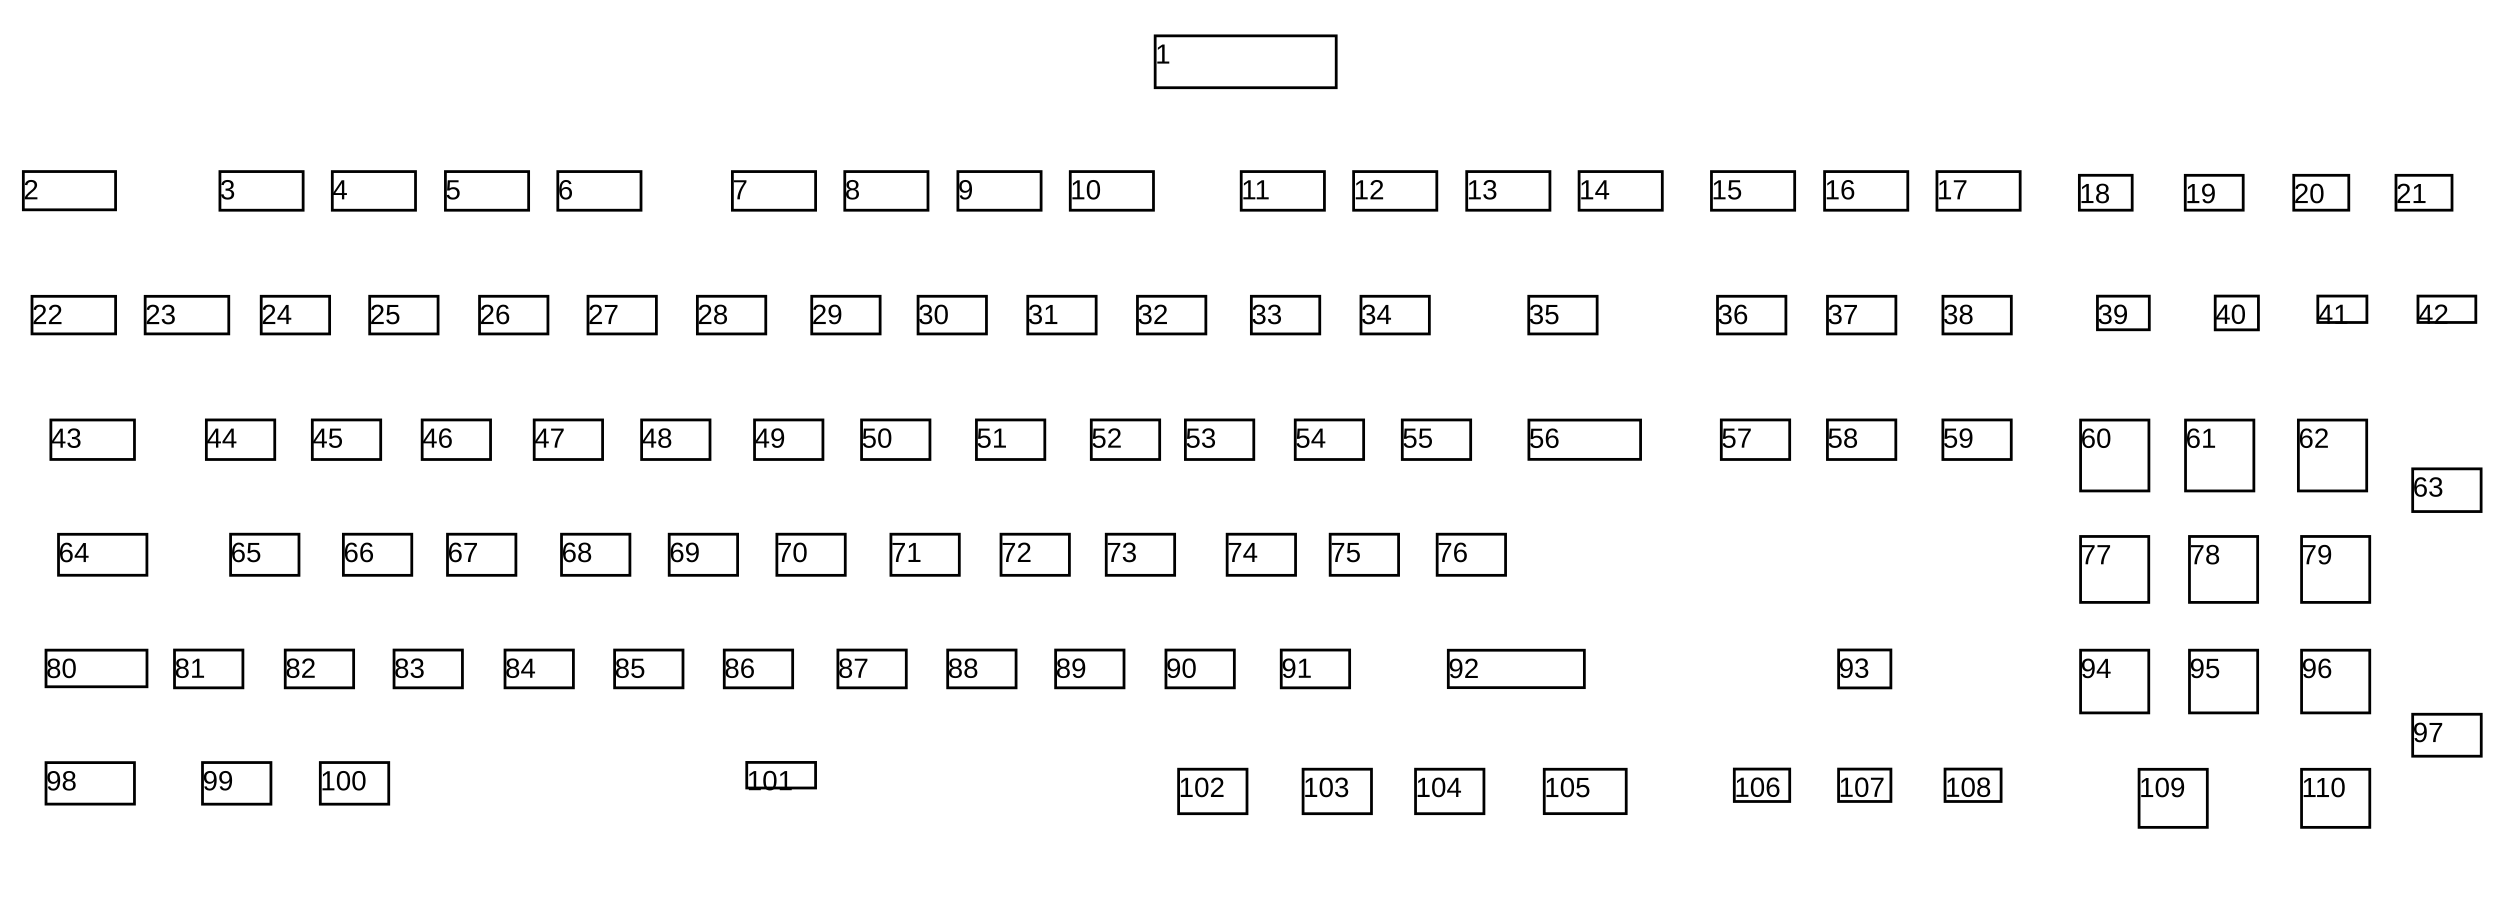
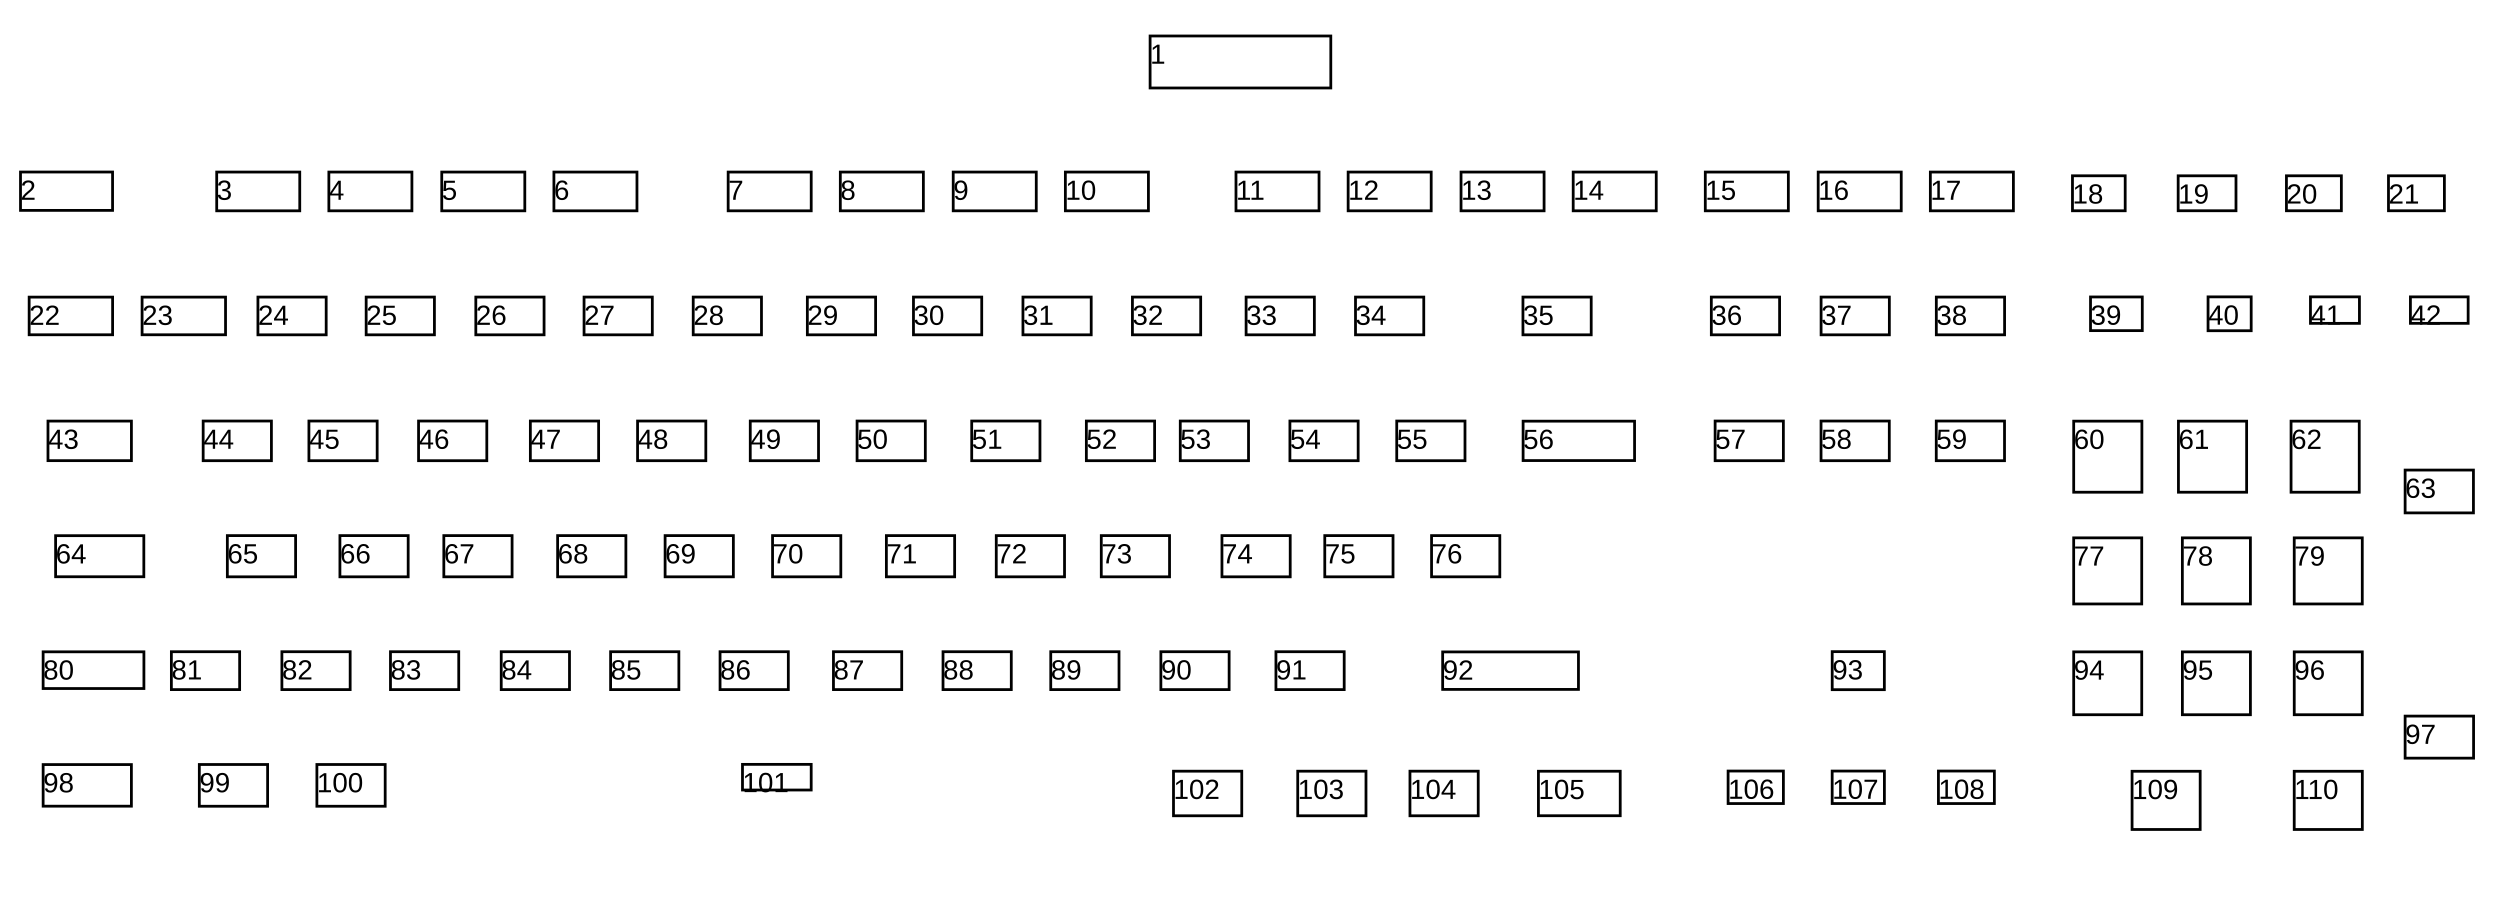
<svg xmlns="http://www.w3.org/2000/svg" version="1.1" viewBox="0 0 900 330">
-   <rect x="415.86" y="12.904" width="65.179" height="18.673" style="fill:none;stroke:black;stroke-width:1" />
-   <text x="415.86" y="22.904" fill="black" style="font-size:10px;font-family:Arial">1</text>
-   <rect x="8.401" y="61.755" width="33.207" height="13.778" style="fill:none;stroke:black;stroke-width:1" />
-   <text x="8.401" y="71.755" fill="black" style="font-size:10px;font-family:Arial">2</text>
-   <rect x="79.174" y="61.768" width="29.957" height="13.918" style="fill:none;stroke:black;stroke-width:1" />
-   <text x="79.174" y="71.768" fill="black" style="font-size:10px;font-family:Arial">3</text>
-   <rect x="119.631" y="61.768" width="29.957" height="13.918" style="fill:none;stroke:black;stroke-width:1" />
-   <text x="119.631" y="71.768" fill="black" style="font-size:10px;font-family:Arial">4</text>
-   <rect x="160.352" y="61.768" width="29.957" height="13.918" style="fill:none;stroke:black;stroke-width:1" />
-   <text x="160.352" y="71.768" fill="black" style="font-size:10px;font-family:Arial">5</text>
-   <rect x="200.809" y="61.768" width="29.957" height="13.918" style="fill:none;stroke:black;stroke-width:1" />
-   <text x="200.809" y="71.768" fill="black" style="font-size:10px;font-family:Arial">6</text>
-   <rect x="263.662" y="61.768" width="29.957" height="13.918" style="fill:none;stroke:black;stroke-width:1" />
-   <text x="263.662" y="71.768" fill="black" style="font-size:10px;font-family:Arial">7</text>
-   <rect x="304.119" y="61.768" width="29.957" height="13.918" style="fill:none;stroke:black;stroke-width:1" />
-   <text x="304.119" y="71.768" fill="black" style="font-size:10px;font-family:Arial">8</text>
-   <rect x="344.841" y="61.768" width="29.957" height="13.918" style="fill:none;stroke:black;stroke-width:1" />
-   <text x="344.841" y="71.768" fill="black" style="font-size:10px;font-family:Arial">9</text>
-   <rect x="385.298" y="61.768" width="29.957" height="13.918" style="fill:none;stroke:black;stroke-width:1" />
-   <text x="385.298" y="71.768" fill="black" style="font-size:10px;font-family:Arial">10</text>
-   <rect x="446.84" y="61.768" width="29.957" height="13.918" style="fill:none;stroke:black;stroke-width:1" />
-   <text x="446.84" y="71.768" fill="black" style="font-size:10px;font-family:Arial">11</text>
-   <rect x="487.297" y="61.768" width="29.957" height="13.918" style="fill:none;stroke:black;stroke-width:1" />
-   <text x="487.297" y="71.768" fill="black" style="font-size:10px;font-family:Arial">12</text>
-   <rect x="528.019" y="61.768" width="29.957" height="13.918" style="fill:none;stroke:black;stroke-width:1" />
-   <text x="528.019" y="71.768" fill="black" style="font-size:10px;font-family:Arial">13</text>
-   <rect x="568.476" y="61.768" width="29.957" height="13.918" style="fill:none;stroke:black;stroke-width:1" />
-   <text x="568.476" y="71.768" fill="black" style="font-size:10px;font-family:Arial">14</text>
-   <rect x="616.126" y="61.768" width="29.957" height="13.918" style="fill:none;stroke:black;stroke-width:1" />
-   <text x="616.126" y="71.768" fill="black" style="font-size:10px;font-family:Arial">15</text>
-   <rect x="656.848" y="61.768" width="29.957" height="13.918" style="fill:none;stroke:black;stroke-width:1" />
-   <text x="656.848" y="71.768" fill="black" style="font-size:10px;font-family:Arial">16</text>
-   <rect x="697.305" y="61.768" width="29.957" height="13.918" style="fill:none;stroke:black;stroke-width:1" />
-   <text x="697.305" y="71.768" fill="black" style="font-size:10px;font-family:Arial">17</text>
-   <rect x="748.571" y="63.105" width="19.016" height="12.565" style="fill:none;stroke:black;stroke-width:1" />
-   <text x="748.571" y="73.105" fill="black" style="font-size:10px;font-family:Arial">18</text>
-   <rect x="786.697" y="63.114" width="20.856" height="12.549" style="fill:none;stroke:black;stroke-width:1" />
-   <text x="786.697" y="73.114" fill="black" style="font-size:10px;font-family:Arial">19</text>
-   <rect x="825.749" y="63.109" width="19.814" height="12.558" style="fill:none;stroke:black;stroke-width:1" />
-   <text x="825.749" y="73.109" fill="black" style="font-size:10px;font-family:Arial">20</text>
-   <rect x="862.557" y="63.111" width="20.169" height="12.555" style="fill:none;stroke:black;stroke-width:1" />
-   <text x="862.557" y="73.111" fill="black" style="font-size:10px;font-family:Arial">21</text>
-   <rect x="11.522" y="106.677" width="30.1" height="13.522" style="fill:none;stroke:black;stroke-width:1" />
-   <text x="11.522" y="116.677" fill="black" style="font-size:10px;font-family:Arial">22</text>
-   <rect x="52.259" y="106.677" width="30.1" height="13.522" style="fill:none;stroke:black;stroke-width:1" />
-   <text x="52.259" y="116.677" fill="black" style="font-size:10px;font-family:Arial">23</text>
-   <rect x="94.042" y="106.659" width="24.621" height="13.557" style="fill:none;stroke:black;stroke-width:1" />
-   <text x="94.042" y="116.659" fill="black" style="font-size:10px;font-family:Arial">24</text>
-   <rect x="133.086" y="106.659" width="24.621" height="13.557" style="fill:none;stroke:black;stroke-width:1" />
-   <text x="133.086" y="116.659" fill="black" style="font-size:10px;font-family:Arial">25</text>
-   <rect x="172.637" y="106.659" width="24.621" height="13.557" style="fill:none;stroke:black;stroke-width:1" />
-   <text x="172.637" y="116.659" fill="black" style="font-size:10px;font-family:Arial">26</text>
-   <rect x="211.68" y="106.659" width="24.621" height="13.557" style="fill:none;stroke:black;stroke-width:1" />
-   <text x="211.68" y="116.659" fill="black" style="font-size:10px;font-family:Arial">27</text>
-   <rect x="251.056" y="106.659" width="24.621" height="13.557" style="fill:none;stroke:black;stroke-width:1" />
-   <text x="251.056" y="116.659" fill="black" style="font-size:10px;font-family:Arial">28</text>
-   <rect x="292.225" y="106.659" width="24.621" height="13.557" style="fill:none;stroke:black;stroke-width:1" />
-   <text x="292.225" y="116.659" fill="black" style="font-size:10px;font-family:Arial">29</text>
-   <rect x="330.505" y="106.659" width="24.621" height="13.557" style="fill:none;stroke:black;stroke-width:1" />
-   <text x="330.505" y="116.659" fill="black" style="font-size:10px;font-family:Arial">30</text>
-   <rect x="369.995" y="106.659" width="24.621" height="13.557" style="fill:none;stroke:black;stroke-width:1" />
-   <text x="369.995" y="116.659" fill="black" style="font-size:10px;font-family:Arial">31</text>
-   <rect x="409.486" y="106.659" width="24.621" height="13.557" style="fill:none;stroke:black;stroke-width:1" />
-   <text x="409.486" y="116.659" fill="black" style="font-size:10px;font-family:Arial">32</text>
-   <rect x="450.491" y="106.659" width="24.621" height="13.557" style="fill:none;stroke:black;stroke-width:1" />
-   <text x="450.491" y="116.659" fill="black" style="font-size:10px;font-family:Arial">33</text>
-   <rect x="489.953" y="106.659" width="24.621" height="13.557" style="fill:none;stroke:black;stroke-width:1" />
-   <text x="489.953" y="116.659" fill="black" style="font-size:10px;font-family:Arial">34</text>
-   <rect x="550.352" y="106.659" width="24.621" height="13.557" style="fill:none;stroke:black;stroke-width:1" />
-   <text x="550.352" y="116.659" fill="black" style="font-size:10px;font-family:Arial">35</text>
-   <rect x="618.302" y="106.659" width="24.621" height="13.557" style="fill:none;stroke:black;stroke-width:1" />
-   <text x="618.302" y="116.659" fill="black" style="font-size:10px;font-family:Arial">36</text>
-   <rect x="657.895" y="106.659" width="24.621" height="13.557" style="fill:none;stroke:black;stroke-width:1" />
-   <text x="657.895" y="116.659" fill="black" style="font-size:10px;font-family:Arial">37</text>
-   <rect x="699.46" y="106.659" width="24.621" height="13.557" style="fill:none;stroke:black;stroke-width:1" />
-   <text x="699.46" y="116.659" fill="black" style="font-size:10px;font-family:Arial">38</text>
-   <rect x="755.08" y="106.622" width="18.672" height="12.09" style="fill:none;stroke:black;stroke-width:1" />
-   <text x="755.08" y="116.622" fill="black" style="font-size:10px;font-family:Arial">39</text>
-   <rect x="797.477" y="106.588" width="15.558" height="12.159" style="fill:none;stroke:black;stroke-width:1" />
-   <text x="797.477" y="116.588" fill="black" style="font-size:10px;font-family:Arial">40</text>
-   <rect x="834.416" y="106.584" width="17.664" height="9.515" style="fill:none;stroke:black;stroke-width:1" />
-   <text x="834.416" y="116.584" fill="black" style="font-size:10px;font-family:Arial">41</text>
-   <rect x="870.471" y="106.591" width="20.823" height="9.501" style="fill:none;stroke:black;stroke-width:1" />
-   <text x="870.471" y="116.591" fill="black" style="font-size:10px;font-family:Arial">42</text>
-   <rect x="18.313" y="151.193" width="30.097" height="14.208" style="fill:none;stroke:black;stroke-width:1" />
-   <text x="18.313" y="161.193" fill="black" style="font-size:10px;font-family:Arial">43</text>
-   <rect x="74.29" y="151.175" width="24.619" height="14.245" style="fill:none;stroke:black;stroke-width:1" />
-   <text x="74.29" y="161.175" fill="black" style="font-size:10px;font-family:Arial">44</text>
-   <rect x="112.435" y="151.175" width="24.619" height="14.245" style="fill:none;stroke:black;stroke-width:1" />
-   <text x="112.435" y="161.175" fill="black" style="font-size:10px;font-family:Arial">45</text>
-   <rect x="151.982" y="151.175" width="24.619" height="14.245" style="fill:none;stroke:black;stroke-width:1" />
-   <text x="151.982" y="161.175" fill="black" style="font-size:10px;font-family:Arial">46</text>
-   <rect x="192.313" y="151.175" width="24.619" height="14.245" style="fill:none;stroke:black;stroke-width:1" />
-   <text x="192.313" y="161.175" fill="black" style="font-size:10px;font-family:Arial">47</text>
-   <rect x="230.983" y="151.175" width="24.619" height="14.245" style="fill:none;stroke:black;stroke-width:1" />
-   <text x="230.983" y="161.175" fill="black" style="font-size:10px;font-family:Arial">48</text>
-   <rect x="271.636" y="151.175" width="24.619" height="14.245" style="fill:none;stroke:black;stroke-width:1" />
-   <text x="271.636" y="161.175" fill="black" style="font-size:10px;font-family:Arial">49</text>
-   <rect x="310.162" y="151.175" width="24.619" height="14.245" style="fill:none;stroke:black;stroke-width:1" />
-   <text x="310.162" y="161.175" fill="black" style="font-size:10px;font-family:Arial">50</text>
-   <rect x="351.514" y="151.175" width="24.619" height="14.245" style="fill:none;stroke:black;stroke-width:1" />
-   <text x="351.514" y="161.175" fill="black" style="font-size:10px;font-family:Arial">51</text>
-   <rect x="392.867" y="151.175" width="24.619" height="14.245" style="fill:none;stroke:black;stroke-width:1" />
-   <text x="392.867" y="161.175" fill="black" style="font-size:10px;font-family:Arial">52</text>
-   <rect x="426.744" y="151.175" width="24.619" height="14.245" style="fill:none;stroke:black;stroke-width:1" />
-   <text x="426.744" y="161.175" fill="black" style="font-size:10px;font-family:Arial">53</text>
-   <rect x="466.292" y="151.175" width="24.619" height="14.245" style="fill:none;stroke:black;stroke-width:1" />
-   <text x="466.292" y="161.175" fill="black" style="font-size:10px;font-family:Arial">54</text>
-   <rect x="504.826" y="151.175" width="24.619" height="14.245" style="fill:none;stroke:black;stroke-width:1" />
-   <text x="504.826" y="161.175" fill="black" style="font-size:10px;font-family:Arial">55</text>
-   <rect x="550.408" y="151.223" width="40.203" height="14.149" style="fill:none;stroke:black;stroke-width:1" />
-   <text x="550.408" y="161.223" fill="black" style="font-size:10px;font-family:Arial">56</text>
-   <rect x="619.67" y="151.175" width="24.619" height="14.245" style="fill:none;stroke:black;stroke-width:1" />
-   <text x="619.67" y="161.175" fill="black" style="font-size:10px;font-family:Arial">57</text>
-   <rect x="657.875" y="151.175" width="24.619" height="14.245" style="fill:none;stroke:black;stroke-width:1" />
-   <text x="657.875" y="161.175" fill="black" style="font-size:10px;font-family:Arial">58</text>
-   <rect x="699.437" y="151.175" width="24.619" height="14.245" style="fill:none;stroke:black;stroke-width:1" />
-   <text x="699.437" y="161.175" fill="black" style="font-size:10px;font-family:Arial">59</text>
-   <rect x="749.013" y="151.217" width="24.597" height="25.522" style="fill:none;stroke:black;stroke-width:1" />
-   <text x="749.013" y="161.217" fill="black" style="font-size:10px;font-family:Arial">60</text>
-   <rect x="786.794" y="151.217" width="24.597" height="25.522" style="fill:none;stroke:black;stroke-width:1" />
-   <text x="786.794" y="161.217" fill="black" style="font-size:10px;font-family:Arial">61</text>
-   <rect x="827.417" y="151.217" width="24.597" height="25.522" style="fill:none;stroke:black;stroke-width:1" />
-   <text x="827.417" y="161.217" fill="black" style="font-size:10px;font-family:Arial">62</text>
-   <rect x="868.563" y="168.782" width="24.64" height="15.38" style="fill:none;stroke:black;stroke-width:1" />
-   <text x="868.563" y="178.782" fill="black" style="font-size:10px;font-family:Arial">63</text>
-   <rect x="21.065" y="192.344" width="31.822" height="14.753" style="fill:none;stroke:black;stroke-width:1" />
-   <text x="21.065" y="202.344" fill="black" style="font-size:10px;font-family:Arial">64</text>
-   <rect x="83.011" y="192.319" width="24.622" height="14.802" style="fill:none;stroke:black;stroke-width:1" />
-   <text x="83.011" y="202.319" fill="black" style="font-size:10px;font-family:Arial">65</text>
-   <rect x="123.618" y="192.319" width="24.622" height="14.802" style="fill:none;stroke:black;stroke-width:1" />
-   <text x="123.618" y="202.319" fill="black" style="font-size:10px;font-family:Arial">66</text>
-   <rect x="161.1" y="192.319" width="24.622" height="14.802" style="fill:none;stroke:black;stroke-width:1" />
-   <text x="161.1" y="202.319" fill="black" style="font-size:10px;font-family:Arial">67</text>
-   <rect x="202.146" y="192.319" width="24.622" height="14.802" style="fill:none;stroke:black;stroke-width:1" />
-   <text x="202.146" y="202.319" fill="black" style="font-size:10px;font-family:Arial">68</text>
-   <rect x="240.917" y="192.319" width="24.622" height="14.802" style="fill:none;stroke:black;stroke-width:1" />
-   <text x="240.917" y="202.319" fill="black" style="font-size:10px;font-family:Arial">69</text>
-   <rect x="279.675" y="192.319" width="24.622" height="14.802" style="fill:none;stroke:black;stroke-width:1" />
-   <text x="279.675" y="202.319" fill="black" style="font-size:10px;font-family:Arial">70</text>
-   <rect x="320.734" y="192.319" width="24.622" height="14.802" style="fill:none;stroke:black;stroke-width:1" />
-   <text x="320.734" y="202.319" fill="black" style="font-size:10px;font-family:Arial">71</text>
-   <rect x="360.369" y="192.319" width="24.622" height="14.802" style="fill:none;stroke:black;stroke-width:1" />
-   <text x="360.369" y="202.319" fill="black" style="font-size:10px;font-family:Arial">72</text>
-   <rect x="398.251" y="192.319" width="24.622" height="14.802" style="fill:none;stroke:black;stroke-width:1" />
-   <text x="398.251" y="202.319" fill="black" style="font-size:10px;font-family:Arial">73</text>
-   <rect x="441.779" y="192.319" width="24.622" height="14.802" style="fill:none;stroke:black;stroke-width:1" />
-   <text x="441.779" y="202.319" fill="black" style="font-size:10px;font-family:Arial">74</text>
-   <rect x="478.867" y="192.319" width="24.622" height="14.802" style="fill:none;stroke:black;stroke-width:1" />
-   <text x="478.867" y="202.319" fill="black" style="font-size:10px;font-family:Arial">75</text>
-   <rect x="517.384" y="192.319" width="24.622" height="14.802" style="fill:none;stroke:black;stroke-width:1" />
-   <text x="517.384" y="202.319" fill="black" style="font-size:10px;font-family:Arial">76</text>
-   <rect x="749.008" y="193.126" width="24.544" height="23.737" style="fill:none;stroke:black;stroke-width:1" />
-   <text x="749.008" y="203.126" fill="black" style="font-size:10px;font-family:Arial">77</text>
-   <rect x="788.209" y="193.126" width="24.544" height="23.737" style="fill:none;stroke:black;stroke-width:1" />
-   <text x="788.209" y="203.126" fill="black" style="font-size:10px;font-family:Arial">78</text>
-   <rect x="828.562" y="193.126" width="24.544" height="23.737" style="fill:none;stroke:black;stroke-width:1" />
-   <text x="828.562" y="203.126" fill="black" style="font-size:10px;font-family:Arial">79</text>
-   <rect x="16.564" y="234.053" width="36.351" height="13.182" style="fill:none;stroke:black;stroke-width:1" />
-   <text x="16.564" y="244.053" fill="black" style="font-size:10px;font-family:Arial">80</text>
-   <rect x="62.824" y="234.016" width="24.622" height="13.602" style="fill:none;stroke:black;stroke-width:1" />
-   <text x="62.824" y="244.016" fill="black" style="font-size:10px;font-family:Arial">81</text>
-   <rect x="102.689" y="234.016" width="24.622" height="13.602" style="fill:none;stroke:black;stroke-width:1" />
-   <text x="102.689" y="244.016" fill="black" style="font-size:10px;font-family:Arial">82</text>
-   <rect x="141.856" y="234.016" width="24.622" height="13.602" style="fill:none;stroke:black;stroke-width:1" />
-   <text x="141.856" y="244.016" fill="black" style="font-size:10px;font-family:Arial">83</text>
-   <rect x="181.805" y="234.016" width="24.622" height="13.602" style="fill:none;stroke:black;stroke-width:1" />
-   <text x="181.805" y="244.016" fill="black" style="font-size:10px;font-family:Arial">84</text>
-   <rect x="221.256" y="234.016" width="24.622" height="13.602" style="fill:none;stroke:black;stroke-width:1" />
-   <text x="221.256" y="244.016" fill="black" style="font-size:10px;font-family:Arial">85</text>
-   <rect x="260.738" y="234.016" width="24.622" height="13.602" style="fill:none;stroke:black;stroke-width:1" />
-   <text x="260.738" y="244.016" fill="black" style="font-size:10px;font-family:Arial">86</text>
-   <rect x="301.644" y="234.016" width="24.622" height="13.602" style="fill:none;stroke:black;stroke-width:1" />
-   <text x="301.644" y="244.016" fill="black" style="font-size:10px;font-family:Arial">87</text>
-   <rect x="341.165" y="234.016" width="24.622" height="13.602" style="fill:none;stroke:black;stroke-width:1" />
-   <text x="341.165" y="244.016" fill="black" style="font-size:10px;font-family:Arial">88</text>
-   <rect x="380.023" y="234.016" width="24.622" height="13.602" style="fill:none;stroke:black;stroke-width:1" />
-   <text x="380.023" y="244.016" fill="black" style="font-size:10px;font-family:Arial">89</text>
-   <rect x="419.744" y="234.016" width="24.622" height="13.602" style="fill:none;stroke:black;stroke-width:1" />
-   <text x="419.744" y="244.016" fill="black" style="font-size:10px;font-family:Arial">90</text>
-   <rect x="461.251" y="234.016" width="24.622" height="13.602" style="fill:none;stroke:black;stroke-width:1" />
-   <text x="461.251" y="244.016" fill="black" style="font-size:10px;font-family:Arial">91</text>
-   <rect x="521.391" y="234.084" width="48.983" height="13.466" style="fill:none;stroke:black;stroke-width:1" />
-   <text x="521.391" y="244.084" fill="black" style="font-size:10px;font-family:Arial">92</text>
-   <rect x="661.905" y="233.989" width="18.811" height="13.657" style="fill:none;stroke:black;stroke-width:1" />
-   <text x="661.905" y="243.989" fill="black" style="font-size:10px;font-family:Arial">93</text>
-   <rect x="749.011" y="234.071" width="24.545" height="22.572" style="fill:none;stroke:black;stroke-width:1" />
-   <text x="749.011" y="244.071" fill="black" style="font-size:10px;font-family:Arial">94</text>
-   <rect x="788.214" y="234.071" width="24.545" height="22.572" style="fill:none;stroke:black;stroke-width:1" />
-   <text x="788.214" y="244.071" fill="black" style="font-size:10px;font-family:Arial">95</text>
-   <rect x="828.567" y="234.071" width="24.545" height="22.572" style="fill:none;stroke:black;stroke-width:1" />
-   <text x="828.567" y="244.071" fill="black" style="font-size:10px;font-family:Arial">96</text>
-   <rect x="868.561" y="257.132" width="24.691" height="15.104" style="fill:none;stroke:black;stroke-width:1" />
-   <text x="868.561" y="267.132" fill="black" style="font-size:10px;font-family:Arial">97</text>
-   <rect x="16.566" y="274.541" width="31.838" height="14.942" style="fill:none;stroke:black;stroke-width:1" />
-   <text x="16.566" y="284.541" fill="black" style="font-size:10px;font-family:Arial">98</text>
-   <rect x="72.902" y="274.516" width="24.634" height="14.992" style="fill:none;stroke:black;stroke-width:1" />
-   <text x="72.902" y="284.516" fill="black" style="font-size:10px;font-family:Arial">99</text>
-   <rect x="115.312" y="274.516" width="24.634" height="14.992" style="fill:none;stroke:black;stroke-width:1" />
-   <text x="115.312" y="284.516" fill="black" style="font-size:10px;font-family:Arial">100</text>
-   <rect x="268.829" y="274.468" width="24.783" height="9.21" style="fill:none;stroke:black;stroke-width:1" />
-   <text x="268.829" y="284.468" fill="black" style="font-size:10px;font-family:Arial">101</text>
-   <rect x="424.299" y="276.917" width="24.623" height="16.013" style="fill:none;stroke:black;stroke-width:1" />
-   <text x="424.299" y="286.917" fill="black" style="font-size:10px;font-family:Arial">102</text>
-   <rect x="469.11" y="276.917" width="24.623" height="16.013" style="fill:none;stroke:black;stroke-width:1" />
-   <text x="469.11" y="286.917" fill="black" style="font-size:10px;font-family:Arial">103</text>
-   <rect x="509.595" y="276.917" width="24.623" height="16.013" style="fill:none;stroke:black;stroke-width:1" />
-   <text x="509.595" y="286.917" fill="black" style="font-size:10px;font-family:Arial">104</text>
-   <rect x="555.933" y="276.935" width="29.507" height="15.976" style="fill:none;stroke:black;stroke-width:1" />
-   <text x="555.933" y="286.935" fill="black" style="font-size:10px;font-family:Arial">105</text>
-   <rect x="624.352" y="276.864" width="19.944" height="11.674" style="fill:none;stroke:black;stroke-width:1" />
-   <text x="624.352" y="286.864" fill="black" style="font-size:10px;font-family:Arial">106</text>
-   <rect x="661.891" y="276.871" width="18.837" height="11.661" style="fill:none;stroke:black;stroke-width:1" />
-   <text x="661.891" y="286.871" fill="black" style="font-size:10px;font-family:Arial">107</text>
-   <rect x="700.217" y="276.865" width="20.179" height="11.672" style="fill:none;stroke:black;stroke-width:1" />
-   <text x="700.217" y="286.865" fill="black" style="font-size:10px;font-family:Arial">108</text>
-   <rect x="770.069" y="276.949" width="24.565" height="20.902" style="fill:none;stroke:black;stroke-width:1" />
-   <text x="770.069" y="286.949" fill="black" style="font-size:10px;font-family:Arial">109</text>
-   <rect x="828.558" y="276.949" width="24.565" height="20.902" style="fill:none;stroke:black;stroke-width:1" />
-   <text x="828.558" y="286.949" fill="black" style="font-size:10px;font-family:Arial">110</text>
+   <rect x="414.036" y="12.954" width="65.051" height="18.72" style="fill:none;stroke:black;stroke-width:1" />
+   <text x="414.036" y="22.954" fill="black" style="font-size:10px;font-family:Arial">1</text>
+   <rect x="7.381" y="61.927" width="33.141" height="13.812" style="fill:none;stroke:black;stroke-width:1" />
+   <text x="7.381" y="71.927" fill="black" style="font-size:10px;font-family:Arial">2</text>
+   <rect x="78.014" y="61.94" width="29.898" height="13.953" style="fill:none;stroke:black;stroke-width:1" />
+   <text x="78.014" y="71.94" fill="black" style="font-size:10px;font-family:Arial">3</text>
+   <rect x="118.391" y="61.94" width="29.898" height="13.953" style="fill:none;stroke:black;stroke-width:1" />
+   <text x="118.391" y="71.94" fill="black" style="font-size:10px;font-family:Arial">4</text>
+   <rect x="159.032" y="61.94" width="29.898" height="13.953" style="fill:none;stroke:black;stroke-width:1" />
+   <text x="159.032" y="71.94" fill="black" style="font-size:10px;font-family:Arial">5</text>
+   <rect x="199.409" y="61.94" width="29.898" height="13.953" style="fill:none;stroke:black;stroke-width:1" />
+   <text x="199.409" y="71.94" fill="black" style="font-size:10px;font-family:Arial">6</text>
+   <rect x="262.138" y="61.94" width="29.898" height="13.953" style="fill:none;stroke:black;stroke-width:1" />
+   <text x="262.138" y="71.94" fill="black" style="font-size:10px;font-family:Arial">7</text>
+   <rect x="302.515" y="61.94" width="29.898" height="13.953" style="fill:none;stroke:black;stroke-width:1" />
+   <text x="302.515" y="71.94" fill="black" style="font-size:10px;font-family:Arial">8</text>
+   <rect x="343.157" y="61.94" width="29.898" height="13.953" style="fill:none;stroke:black;stroke-width:1" />
+   <text x="343.157" y="71.94" fill="black" style="font-size:10px;font-family:Arial">9</text>
+   <rect x="383.534" y="61.94" width="29.898" height="13.953" style="fill:none;stroke:black;stroke-width:1" />
+   <text x="383.534" y="71.94" fill="black" style="font-size:10px;font-family:Arial">10</text>
+   <rect x="444.955" y="61.94" width="29.898" height="13.953" style="fill:none;stroke:black;stroke-width:1" />
+   <text x="444.955" y="71.94" fill="black" style="font-size:10px;font-family:Arial">11</text>
+   <rect x="485.332" y="61.94" width="29.898" height="13.953" style="fill:none;stroke:black;stroke-width:1" />
+   <text x="485.332" y="71.94" fill="black" style="font-size:10px;font-family:Arial">12</text>
+   <rect x="525.973" y="61.94" width="29.898" height="13.953" style="fill:none;stroke:black;stroke-width:1" />
+   <text x="525.973" y="71.94" fill="black" style="font-size:10px;font-family:Arial">13</text>
+   <rect x="566.35" y="61.94" width="29.898" height="13.953" style="fill:none;stroke:black;stroke-width:1" />
+   <text x="566.35" y="71.94" fill="black" style="font-size:10px;font-family:Arial">14</text>
+   <rect x="613.907" y="61.94" width="29.898" height="13.953" style="fill:none;stroke:black;stroke-width:1" />
+   <text x="613.907" y="71.94" fill="black" style="font-size:10px;font-family:Arial">15</text>
+   <rect x="654.548" y="61.94" width="29.898" height="13.953" style="fill:none;stroke:black;stroke-width:1" />
+   <text x="654.548" y="71.94" fill="black" style="font-size:10px;font-family:Arial">16</text>
+   <rect x="694.926" y="61.94" width="29.898" height="13.953" style="fill:none;stroke:black;stroke-width:1" />
+   <text x="694.926" y="71.94" fill="black" style="font-size:10px;font-family:Arial">17</text>
+   <rect x="746.09" y="63.281" width="18.979" height="12.596" style="fill:none;stroke:black;stroke-width:1" />
+   <text x="746.09" y="73.281" fill="black" style="font-size:10px;font-family:Arial">18</text>
+   <rect x="784.141" y="63.289" width="20.815" height="12.58" style="fill:none;stroke:black;stroke-width:1" />
+   <text x="784.141" y="73.289" fill="black" style="font-size:10px;font-family:Arial">19</text>
+   <rect x="823.116" y="63.284" width="19.775" height="12.589" style="fill:none;stroke:black;stroke-width:1" />
+   <text x="823.116" y="73.284" fill="black" style="font-size:10px;font-family:Arial">20</text>
+   <rect x="859.852" y="63.286" width="20.13" height="12.586" style="fill:none;stroke:black;stroke-width:1" />
+   <text x="859.852" y="73.286" fill="black" style="font-size:10px;font-family:Arial">21</text>
+   <rect x="10.495" y="106.961" width="30.04" height="13.556" style="fill:none;stroke:black;stroke-width:1" />
+   <text x="10.495" y="116.961" fill="black" style="font-size:10px;font-family:Arial">22</text>
+   <rect x="51.152" y="106.961" width="30.04" height="13.556" style="fill:none;stroke:black;stroke-width:1" />
+   <text x="51.152" y="116.961" fill="black" style="font-size:10px;font-family:Arial">23</text>
+   <rect x="92.853" y="106.944" width="24.573" height="13.591" style="fill:none;stroke:black;stroke-width:1" />
+   <text x="92.853" y="116.944" fill="black" style="font-size:10px;font-family:Arial">24</text>
+   <rect x="131.819" y="106.944" width="24.573" height="13.591" style="fill:none;stroke:black;stroke-width:1" />
+   <text x="131.819" y="116.944" fill="black" style="font-size:10px;font-family:Arial">25</text>
+   <rect x="171.292" y="106.944" width="24.573" height="13.591" style="fill:none;stroke:black;stroke-width:1" />
+   <text x="171.292" y="116.944" fill="black" style="font-size:10px;font-family:Arial">26</text>
+   <rect x="210.259" y="106.944" width="24.573" height="13.591" style="fill:none;stroke:black;stroke-width:1" />
+   <text x="210.259" y="116.944" fill="black" style="font-size:10px;font-family:Arial">27</text>
+   <rect x="249.557" y="106.944" width="24.573" height="13.591" style="fill:none;stroke:black;stroke-width:1" />
+   <text x="249.557" y="116.944" fill="black" style="font-size:10px;font-family:Arial">28</text>
+   <rect x="290.645" y="106.944" width="24.573" height="13.591" style="fill:none;stroke:black;stroke-width:1" />
+   <text x="290.645" y="116.944" fill="black" style="font-size:10px;font-family:Arial">29</text>
+   <rect x="328.849" y="106.944" width="24.573" height="13.591" style="fill:none;stroke:black;stroke-width:1" />
+   <text x="328.849" y="116.944" fill="black" style="font-size:10px;font-family:Arial">30</text>
+   <rect x="368.262" y="106.944" width="24.573" height="13.591" style="fill:none;stroke:black;stroke-width:1" />
+   <text x="368.262" y="116.944" fill="black" style="font-size:10px;font-family:Arial">31</text>
+   <rect x="407.674" y="106.944" width="24.573" height="13.591" style="fill:none;stroke:black;stroke-width:1" />
+   <text x="407.674" y="116.944" fill="black" style="font-size:10px;font-family:Arial">32</text>
+   <rect x="448.598" y="106.944" width="24.573" height="13.591" style="fill:none;stroke:black;stroke-width:1" />
+   <text x="448.598" y="116.944" fill="black" style="font-size:10px;font-family:Arial">33</text>
+   <rect x="487.982" y="106.944" width="24.573" height="13.591" style="fill:none;stroke:black;stroke-width:1" />
+   <text x="487.982" y="116.944" fill="black" style="font-size:10px;font-family:Arial">34</text>
+   <rect x="548.262" y="106.944" width="24.573" height="13.591" style="fill:none;stroke:black;stroke-width:1" />
+   <text x="548.262" y="116.944" fill="black" style="font-size:10px;font-family:Arial">35</text>
+   <rect x="616.078" y="106.944" width="24.573" height="13.591" style="fill:none;stroke:black;stroke-width:1" />
+   <text x="616.078" y="116.944" fill="black" style="font-size:10px;font-family:Arial">36</text>
+   <rect x="655.593" y="106.944" width="24.573" height="13.591" style="fill:none;stroke:black;stroke-width:1" />
+   <text x="655.593" y="116.944" fill="black" style="font-size:10px;font-family:Arial">37</text>
+   <rect x="697.076" y="106.944" width="24.573" height="13.591" style="fill:none;stroke:black;stroke-width:1" />
+   <text x="697.076" y="116.944" fill="black" style="font-size:10px;font-family:Arial">38</text>
+   <rect x="752.587" y="106.906" width="18.635" height="12.12" style="fill:none;stroke:black;stroke-width:1" />
+   <text x="752.587" y="116.906" fill="black" style="font-size:10px;font-family:Arial">39</text>
+   <rect x="794.9" y="106.872" width="15.527" height="12.189" style="fill:none;stroke:black;stroke-width:1" />
+   <text x="794.9" y="116.872" fill="black" style="font-size:10px;font-family:Arial">40</text>
+   <rect x="831.766" y="106.868" width="17.629" height="9.539" style="fill:none;stroke:black;stroke-width:1" />
+   <text x="831.766" y="116.868" fill="black" style="font-size:10px;font-family:Arial">41</text>
+   <rect x="867.75" y="106.875" width="20.782" height="9.525" style="fill:none;stroke:black;stroke-width:1" />
+   <text x="867.75" y="116.875" fill="black" style="font-size:10px;font-family:Arial">42</text>
+   <rect x="17.273" y="151.589" width="30.038" height="14.244" style="fill:none;stroke:black;stroke-width:1" />
+   <text x="17.273" y="161.589" fill="black" style="font-size:10px;font-family:Arial">43</text>
+   <rect x="73.139" y="151.57" width="24.571" height="14.281" style="fill:none;stroke:black;stroke-width:1" />
+   <text x="73.139" y="161.57" fill="black" style="font-size:10px;font-family:Arial">44</text>
+   <rect x="111.209" y="151.57" width="24.571" height="14.281" style="fill:none;stroke:black;stroke-width:1" />
+   <text x="111.209" y="161.57" fill="black" style="font-size:10px;font-family:Arial">45</text>
+   <rect x="150.679" y="151.57" width="24.571" height="14.281" style="fill:none;stroke:black;stroke-width:1" />
+   <text x="150.679" y="161.57" fill="black" style="font-size:10px;font-family:Arial">46</text>
+   <rect x="190.93" y="151.57" width="24.571" height="14.281" style="fill:none;stroke:black;stroke-width:1" />
+   <text x="190.93" y="161.57" fill="black" style="font-size:10px;font-family:Arial">47</text>
+   <rect x="229.523" y="151.57" width="24.571" height="14.281" style="fill:none;stroke:black;stroke-width:1" />
+   <text x="229.523" y="161.57" fill="black" style="font-size:10px;font-family:Arial">48</text>
+   <rect x="270.096" y="151.57" width="24.571" height="14.281" style="fill:none;stroke:black;stroke-width:1" />
+   <text x="270.096" y="161.57" fill="black" style="font-size:10px;font-family:Arial">49</text>
+   <rect x="308.546" y="151.57" width="24.571" height="14.281" style="fill:none;stroke:black;stroke-width:1" />
+   <text x="308.546" y="161.57" fill="black" style="font-size:10px;font-family:Arial">50</text>
+   <rect x="349.817" y="151.57" width="24.571" height="14.281" style="fill:none;stroke:black;stroke-width:1" />
+   <text x="349.817" y="161.57" fill="black" style="font-size:10px;font-family:Arial">51</text>
+   <rect x="391.088" y="151.57" width="24.571" height="14.281" style="fill:none;stroke:black;stroke-width:1" />
+   <text x="391.088" y="161.57" fill="black" style="font-size:10px;font-family:Arial">52</text>
+   <rect x="424.898" y="151.57" width="24.571" height="14.281" style="fill:none;stroke:black;stroke-width:1" />
+   <text x="424.898" y="161.57" fill="black" style="font-size:10px;font-family:Arial">53</text>
+   <rect x="464.368" y="151.57" width="24.571" height="14.281" style="fill:none;stroke:black;stroke-width:1" />
+   <text x="464.368" y="161.57" fill="black" style="font-size:10px;font-family:Arial">54</text>
+   <rect x="502.826" y="151.57" width="24.571" height="14.281" style="fill:none;stroke:black;stroke-width:1" />
+   <text x="502.826" y="161.57" fill="black" style="font-size:10px;font-family:Arial">55</text>
+   <rect x="548.318" y="151.619" width="40.124" height="14.184" style="fill:none;stroke:black;stroke-width:1" />
+   <text x="548.318" y="161.619" fill="black" style="font-size:10px;font-family:Arial">56</text>
+   <rect x="617.444" y="151.57" width="24.571" height="14.281" style="fill:none;stroke:black;stroke-width:1" />
+   <text x="617.444" y="161.57" fill="black" style="font-size:10px;font-family:Arial">57</text>
+   <rect x="655.574" y="151.57" width="24.571" height="14.281" style="fill:none;stroke:black;stroke-width:1" />
+   <text x="655.574" y="161.57" fill="black" style="font-size:10px;font-family:Arial">58</text>
+   <rect x="697.054" y="151.57" width="24.571" height="14.281" style="fill:none;stroke:black;stroke-width:1" />
+   <text x="697.054" y="161.57" fill="black" style="font-size:10px;font-family:Arial">59</text>
+   <rect x="746.532" y="151.613" width="24.549" height="25.586" style="fill:none;stroke:black;stroke-width:1" />
+   <text x="746.532" y="161.613" fill="black" style="font-size:10px;font-family:Arial">60</text>
+   <rect x="784.238" y="151.613" width="24.549" height="25.586" style="fill:none;stroke:black;stroke-width:1" />
+   <text x="784.238" y="161.613" fill="black" style="font-size:10px;font-family:Arial">61</text>
+   <rect x="824.781" y="151.613" width="24.549" height="25.586" style="fill:none;stroke:black;stroke-width:1" />
+   <text x="824.781" y="161.613" fill="black" style="font-size:10px;font-family:Arial">62</text>
+   <rect x="865.845" y="169.222" width="24.592" height="15.419" style="fill:none;stroke:black;stroke-width:1" />
+   <text x="865.845" y="179.222" fill="black" style="font-size:10px;font-family:Arial">63</text>
+   <rect x="20.019" y="192.842" width="31.759" height="14.79" style="fill:none;stroke:black;stroke-width:1" />
+   <text x="20.019" y="202.842" fill="black" style="font-size:10px;font-family:Arial">64</text>
+   <rect x="81.844" y="192.817" width="24.573" height="14.839" style="fill:none;stroke:black;stroke-width:1" />
+   <text x="81.844" y="202.817" fill="black" style="font-size:10px;font-family:Arial">65</text>
+   <rect x="122.37" y="192.817" width="24.573" height="14.839" style="fill:none;stroke:black;stroke-width:1" />
+   <text x="122.37" y="202.817" fill="black" style="font-size:10px;font-family:Arial">66</text>
+   <rect x="159.778" y="192.817" width="24.573" height="14.839" style="fill:none;stroke:black;stroke-width:1" />
+   <text x="159.778" y="202.817" fill="black" style="font-size:10px;font-family:Arial">67</text>
+   <rect x="200.744" y="192.817" width="24.573" height="14.839" style="fill:none;stroke:black;stroke-width:1" />
+   <text x="200.744" y="202.817" fill="black" style="font-size:10px;font-family:Arial">68</text>
+   <rect x="239.438" y="192.817" width="24.573" height="14.839" style="fill:none;stroke:black;stroke-width:1" />
+   <text x="239.438" y="202.817" fill="black" style="font-size:10px;font-family:Arial">69</text>
+   <rect x="278.12" y="192.817" width="24.573" height="14.839" style="fill:none;stroke:black;stroke-width:1" />
+   <text x="278.12" y="202.817" fill="black" style="font-size:10px;font-family:Arial">70</text>
+   <rect x="319.097" y="192.817" width="24.573" height="14.839" style="fill:none;stroke:black;stroke-width:1" />
+   <text x="319.097" y="202.817" fill="black" style="font-size:10px;font-family:Arial">71</text>
+   <rect x="358.655" y="192.817" width="24.573" height="14.839" style="fill:none;stroke:black;stroke-width:1" />
+   <text x="358.655" y="202.817" fill="black" style="font-size:10px;font-family:Arial">72</text>
+   <rect x="396.461" y="192.817" width="24.573" height="14.839" style="fill:none;stroke:black;stroke-width:1" />
+   <text x="396.461" y="202.817" fill="black" style="font-size:10px;font-family:Arial">73</text>
+   <rect x="439.903" y="192.817" width="24.573" height="14.839" style="fill:none;stroke:black;stroke-width:1" />
+   <text x="439.903" y="202.817" fill="black" style="font-size:10px;font-family:Arial">74</text>
+   <rect x="476.918" y="192.817" width="24.573" height="14.839" style="fill:none;stroke:black;stroke-width:1" />
+   <text x="476.918" y="202.817" fill="black" style="font-size:10px;font-family:Arial">75</text>
+   <rect x="515.36" y="192.817" width="24.573" height="14.839" style="fill:none;stroke:black;stroke-width:1" />
+   <text x="515.36" y="202.817" fill="black" style="font-size:10px;font-family:Arial">76</text>
+   <rect x="746.526" y="193.627" width="24.496" height="23.797" style="fill:none;stroke:black;stroke-width:1" />
+   <text x="746.526" y="203.627" fill="black" style="font-size:10px;font-family:Arial">77</text>
+   <rect x="785.65" y="193.627" width="24.496" height="23.797" style="fill:none;stroke:black;stroke-width:1" />
+   <text x="785.65" y="203.627" fill="black" style="font-size:10px;font-family:Arial">78</text>
+   <rect x="825.924" y="193.627" width="24.496" height="23.797" style="fill:none;stroke:black;stroke-width:1" />
+   <text x="825.924" y="203.627" fill="black" style="font-size:10px;font-family:Arial">79</text>
+   <rect x="15.527" y="234.655" width="36.28" height="13.215" style="fill:none;stroke:black;stroke-width:1" />
+   <text x="15.527" y="244.655" fill="black" style="font-size:10px;font-family:Arial">80</text>
+   <rect x="61.696" y="234.619" width="24.574" height="13.636" style="fill:none;stroke:black;stroke-width:1" />
+   <text x="61.696" y="244.619" fill="black" style="font-size:10px;font-family:Arial">81</text>
+   <rect x="101.483" y="234.619" width="24.574" height="13.636" style="fill:none;stroke:black;stroke-width:1" />
+   <text x="101.483" y="244.619" fill="black" style="font-size:10px;font-family:Arial">82</text>
+   <rect x="140.572" y="234.619" width="24.574" height="13.636" style="fill:none;stroke:black;stroke-width:1" />
+   <text x="140.572" y="244.619" fill="black" style="font-size:10px;font-family:Arial">83</text>
+   <rect x="180.443" y="234.619" width="24.574" height="13.636" style="fill:none;stroke:black;stroke-width:1" />
+   <text x="180.443" y="244.619" fill="black" style="font-size:10px;font-family:Arial">84</text>
+   <rect x="219.816" y="234.619" width="24.574" height="13.636" style="fill:none;stroke:black;stroke-width:1" />
+   <text x="219.816" y="244.619" fill="black" style="font-size:10px;font-family:Arial">85</text>
+   <rect x="259.22" y="234.619" width="24.574" height="13.636" style="fill:none;stroke:black;stroke-width:1" />
+   <text x="259.22" y="244.619" fill="black" style="font-size:10px;font-family:Arial">86</text>
+   <rect x="300.045" y="234.619" width="24.574" height="13.636" style="fill:none;stroke:black;stroke-width:1" />
+   <text x="300.045" y="244.619" fill="black" style="font-size:10px;font-family:Arial">87</text>
+   <rect x="339.488" y="234.619" width="24.574" height="13.636" style="fill:none;stroke:black;stroke-width:1" />
+   <text x="339.488" y="244.619" fill="black" style="font-size:10px;font-family:Arial">88</text>
+   <rect x="378.27" y="234.619" width="24.574" height="13.636" style="fill:none;stroke:black;stroke-width:1" />
+   <text x="378.27" y="244.619" fill="black" style="font-size:10px;font-family:Arial">89</text>
+   <rect x="417.913" y="234.619" width="24.574" height="13.636" style="fill:none;stroke:black;stroke-width:1" />
+   <text x="417.913" y="244.619" fill="black" style="font-size:10px;font-family:Arial">90</text>
+   <rect x="459.337" y="234.619" width="24.574" height="13.636" style="fill:none;stroke:black;stroke-width:1" />
+   <text x="459.337" y="244.619" fill="black" style="font-size:10px;font-family:Arial">91</text>
+   <rect x="519.358" y="234.687" width="48.886" height="13.5" style="fill:none;stroke:black;stroke-width:1" />
+   <text x="519.358" y="244.687" fill="black" style="font-size:10px;font-family:Arial">92</text>
+   <rect x="659.595" y="234.591" width="18.773" height="13.692" style="fill:none;stroke:black;stroke-width:1" />
+   <text x="659.595" y="244.591" fill="black" style="font-size:10px;font-family:Arial">93</text>
+   <rect x="746.53" y="234.673" width="24.496" height="22.629" style="fill:none;stroke:black;stroke-width:1" />
+   <text x="746.53" y="244.673" fill="black" style="font-size:10px;font-family:Arial">94</text>
+   <rect x="785.655" y="234.673" width="24.496" height="22.629" style="fill:none;stroke:black;stroke-width:1" />
+   <text x="785.655" y="244.673" fill="black" style="font-size:10px;font-family:Arial">95</text>
+   <rect x="825.929" y="234.673" width="24.496" height="22.629" style="fill:none;stroke:black;stroke-width:1" />
+   <text x="825.929" y="244.673" fill="black" style="font-size:10px;font-family:Arial">96</text>
+   <rect x="865.844" y="257.793" width="24.643" height="15.142" style="fill:none;stroke:black;stroke-width:1" />
+   <text x="865.844" y="267.793" fill="black" style="font-size:10px;font-family:Arial">97</text>
+   <rect x="15.529" y="275.245" width="31.775" height="14.979" style="fill:none;stroke:black;stroke-width:1" />
+   <text x="15.529" y="285.245" fill="black" style="font-size:10px;font-family:Arial">98</text>
+   <rect x="71.754" y="275.22" width="24.585" height="15.029" style="fill:none;stroke:black;stroke-width:1" />
+   <text x="71.754" y="285.22" fill="black" style="font-size:10px;font-family:Arial">99</text>
+   <rect x="114.081" y="275.22" width="24.585" height="15.029" style="fill:none;stroke:black;stroke-width:1" />
+   <text x="114.081" y="285.22" fill="black" style="font-size:10px;font-family:Arial">100</text>
+   <rect x="267.295" y="275.172" width="24.735" height="9.233" style="fill:none;stroke:black;stroke-width:1" />
+   <text x="267.295" y="285.172" fill="black" style="font-size:10px;font-family:Arial">101</text>
+   <rect x="422.458" y="277.627" width="24.575" height="16.053" style="fill:none;stroke:black;stroke-width:1" />
+   <text x="422.458" y="287.627" fill="black" style="font-size:10px;font-family:Arial">102</text>
+   <rect x="467.181" y="277.627" width="24.575" height="16.053" style="fill:none;stroke:black;stroke-width:1" />
+   <text x="467.181" y="287.627" fill="black" style="font-size:10px;font-family:Arial">103</text>
+   <rect x="507.586" y="277.627" width="24.575" height="16.053" style="fill:none;stroke:black;stroke-width:1" />
+   <text x="507.586" y="287.627" fill="black" style="font-size:10px;font-family:Arial">104</text>
+   <rect x="553.832" y="277.645" width="29.449" height="16.016" style="fill:none;stroke:black;stroke-width:1" />
+   <text x="553.832" y="287.645" fill="black" style="font-size:10px;font-family:Arial">105</text>
+   <rect x="622.116" y="277.574" width="19.905" height="11.704" style="fill:none;stroke:black;stroke-width:1" />
+   <text x="622.116" y="287.574" fill="black" style="font-size:10px;font-family:Arial">106</text>
+   <rect x="659.582" y="277.581" width="18.8" height="11.69" style="fill:none;stroke:black;stroke-width:1" />
+   <text x="659.582" y="287.581" fill="black" style="font-size:10px;font-family:Arial">107</text>
+   <rect x="697.832" y="277.575" width="20.139" height="11.702" style="fill:none;stroke:black;stroke-width:1" />
+   <text x="697.832" y="287.575" fill="black" style="font-size:10px;font-family:Arial">108</text>
+   <rect x="767.546" y="277.659" width="24.517" height="20.954" style="fill:none;stroke:black;stroke-width:1" />
+   <text x="767.546" y="287.659" fill="black" style="font-size:10px;font-family:Arial">109</text>
+   <rect x="825.92" y="277.659" width="24.517" height="20.954" style="fill:none;stroke:black;stroke-width:1" />
+   <text x="825.92" y="287.659" fill="black" style="font-size:10px;font-family:Arial">110</text>
</svg>
